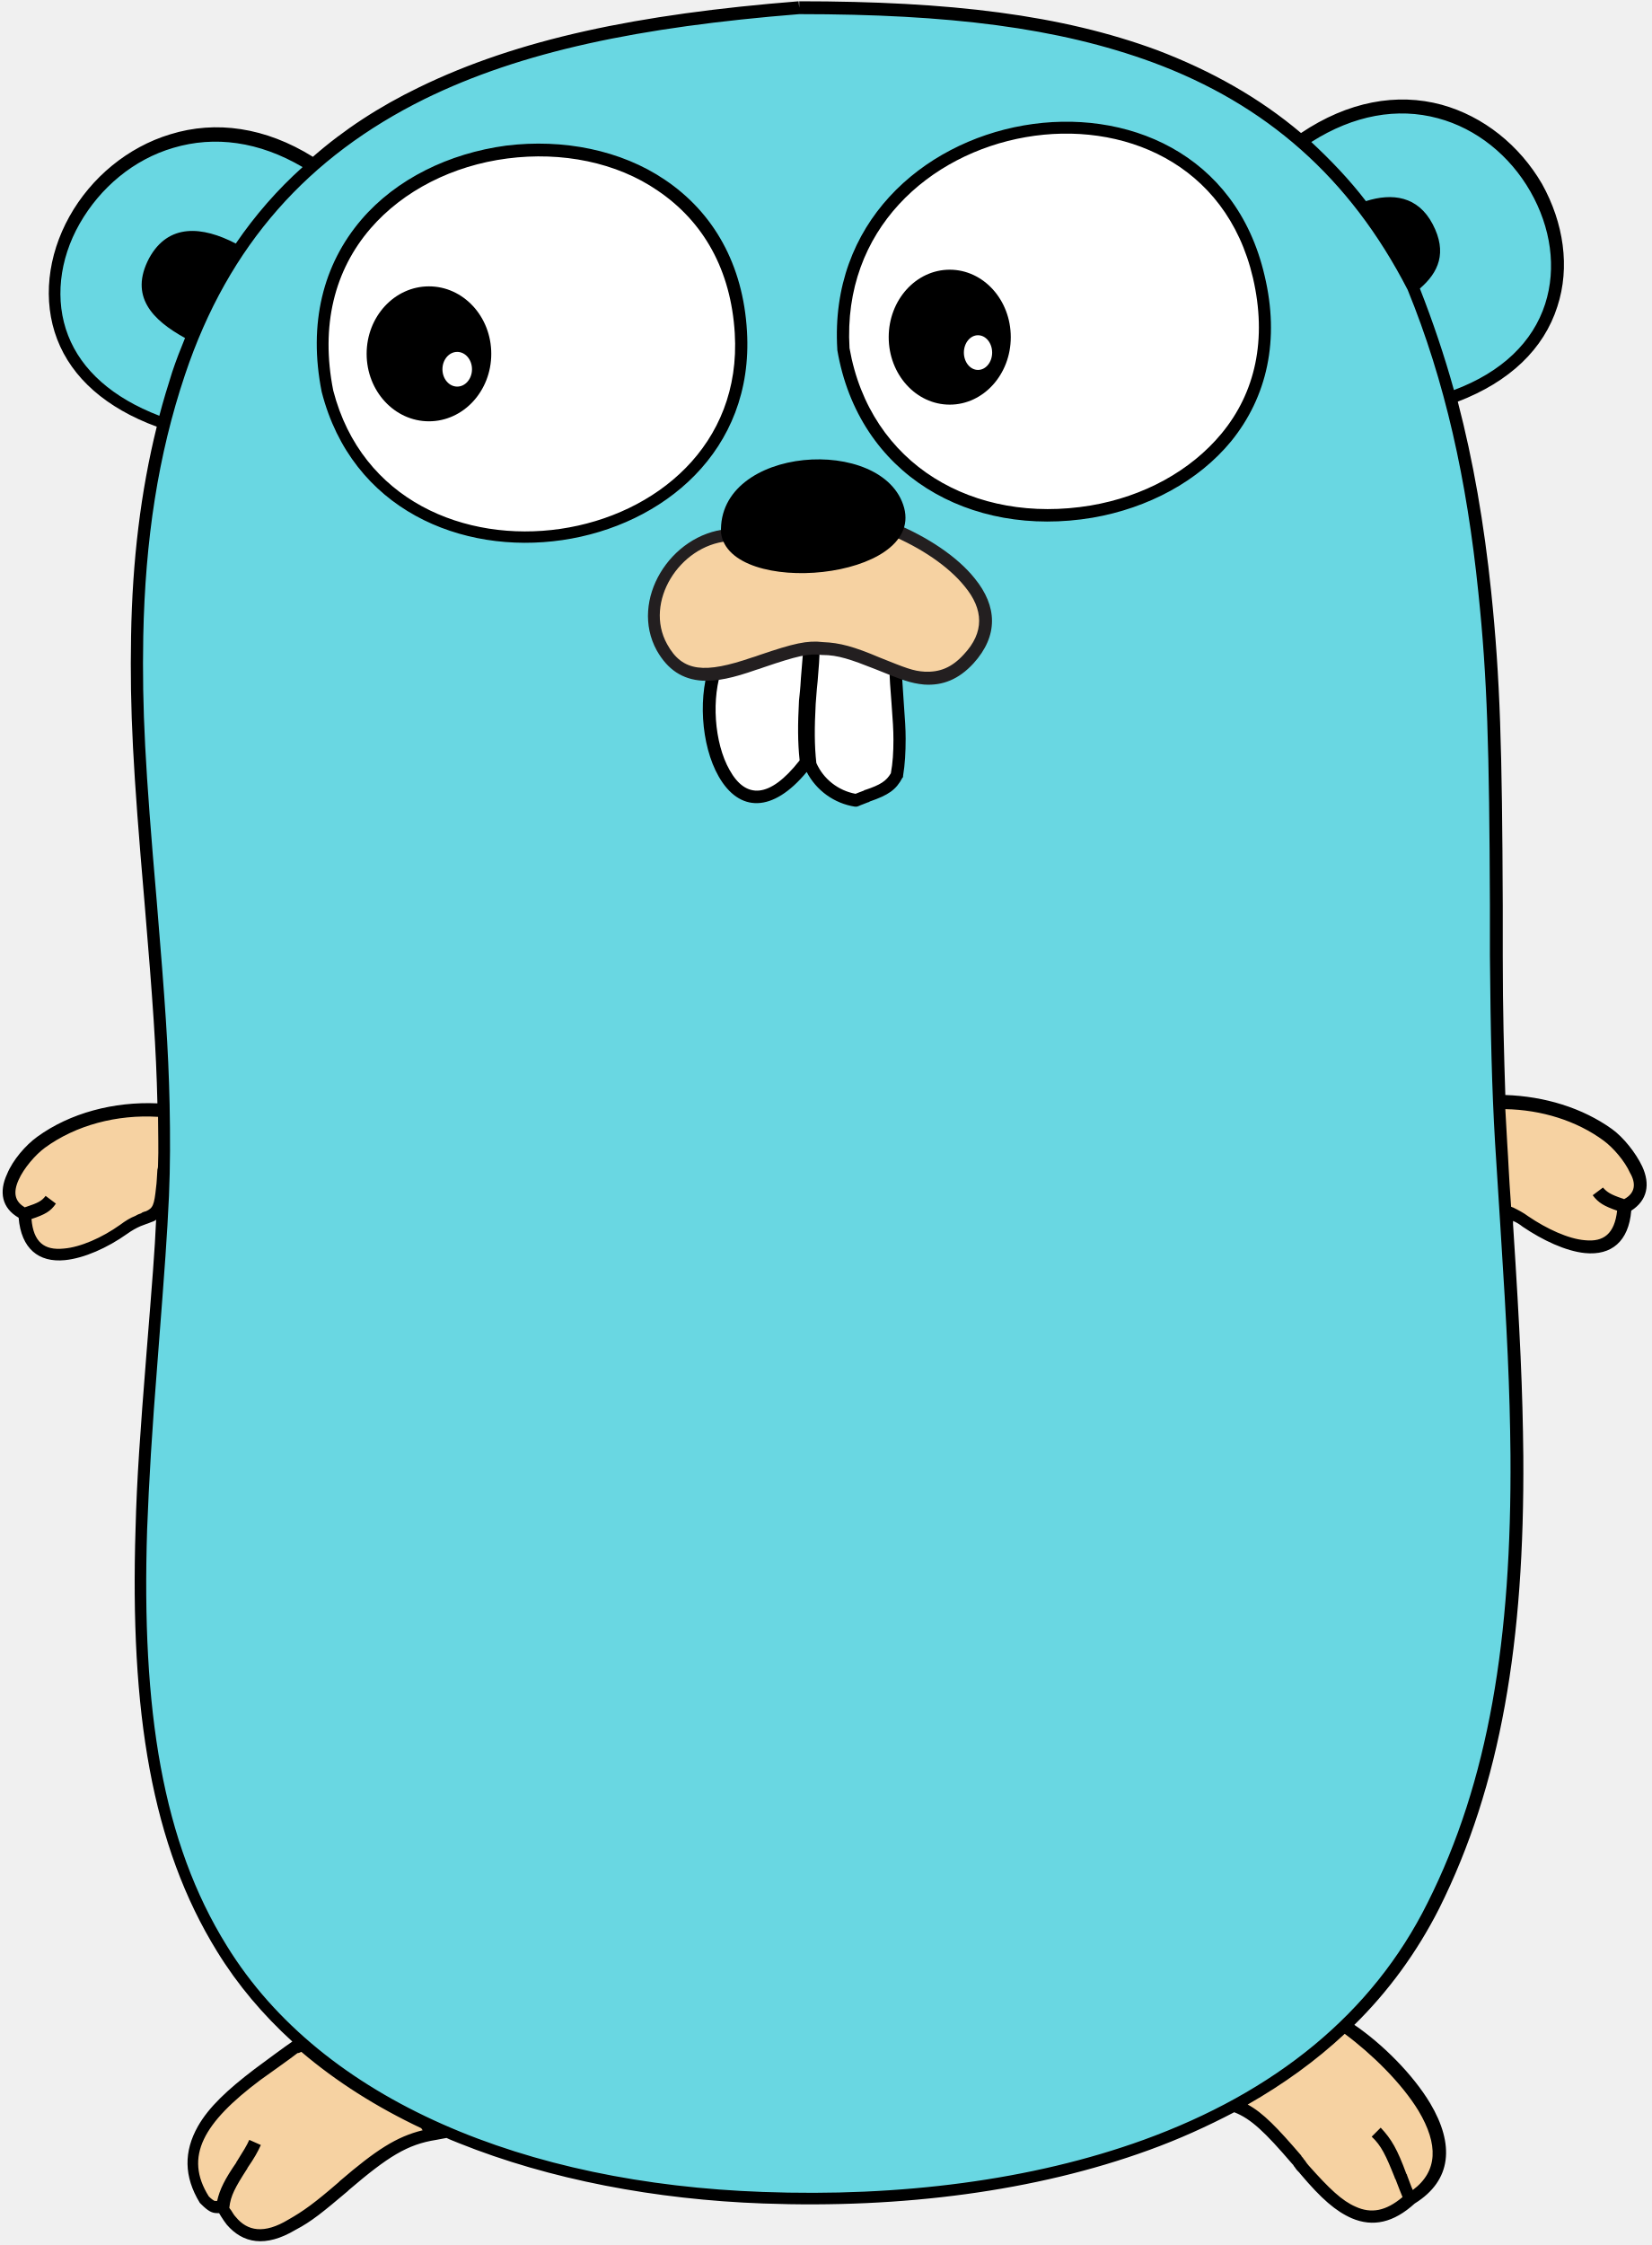
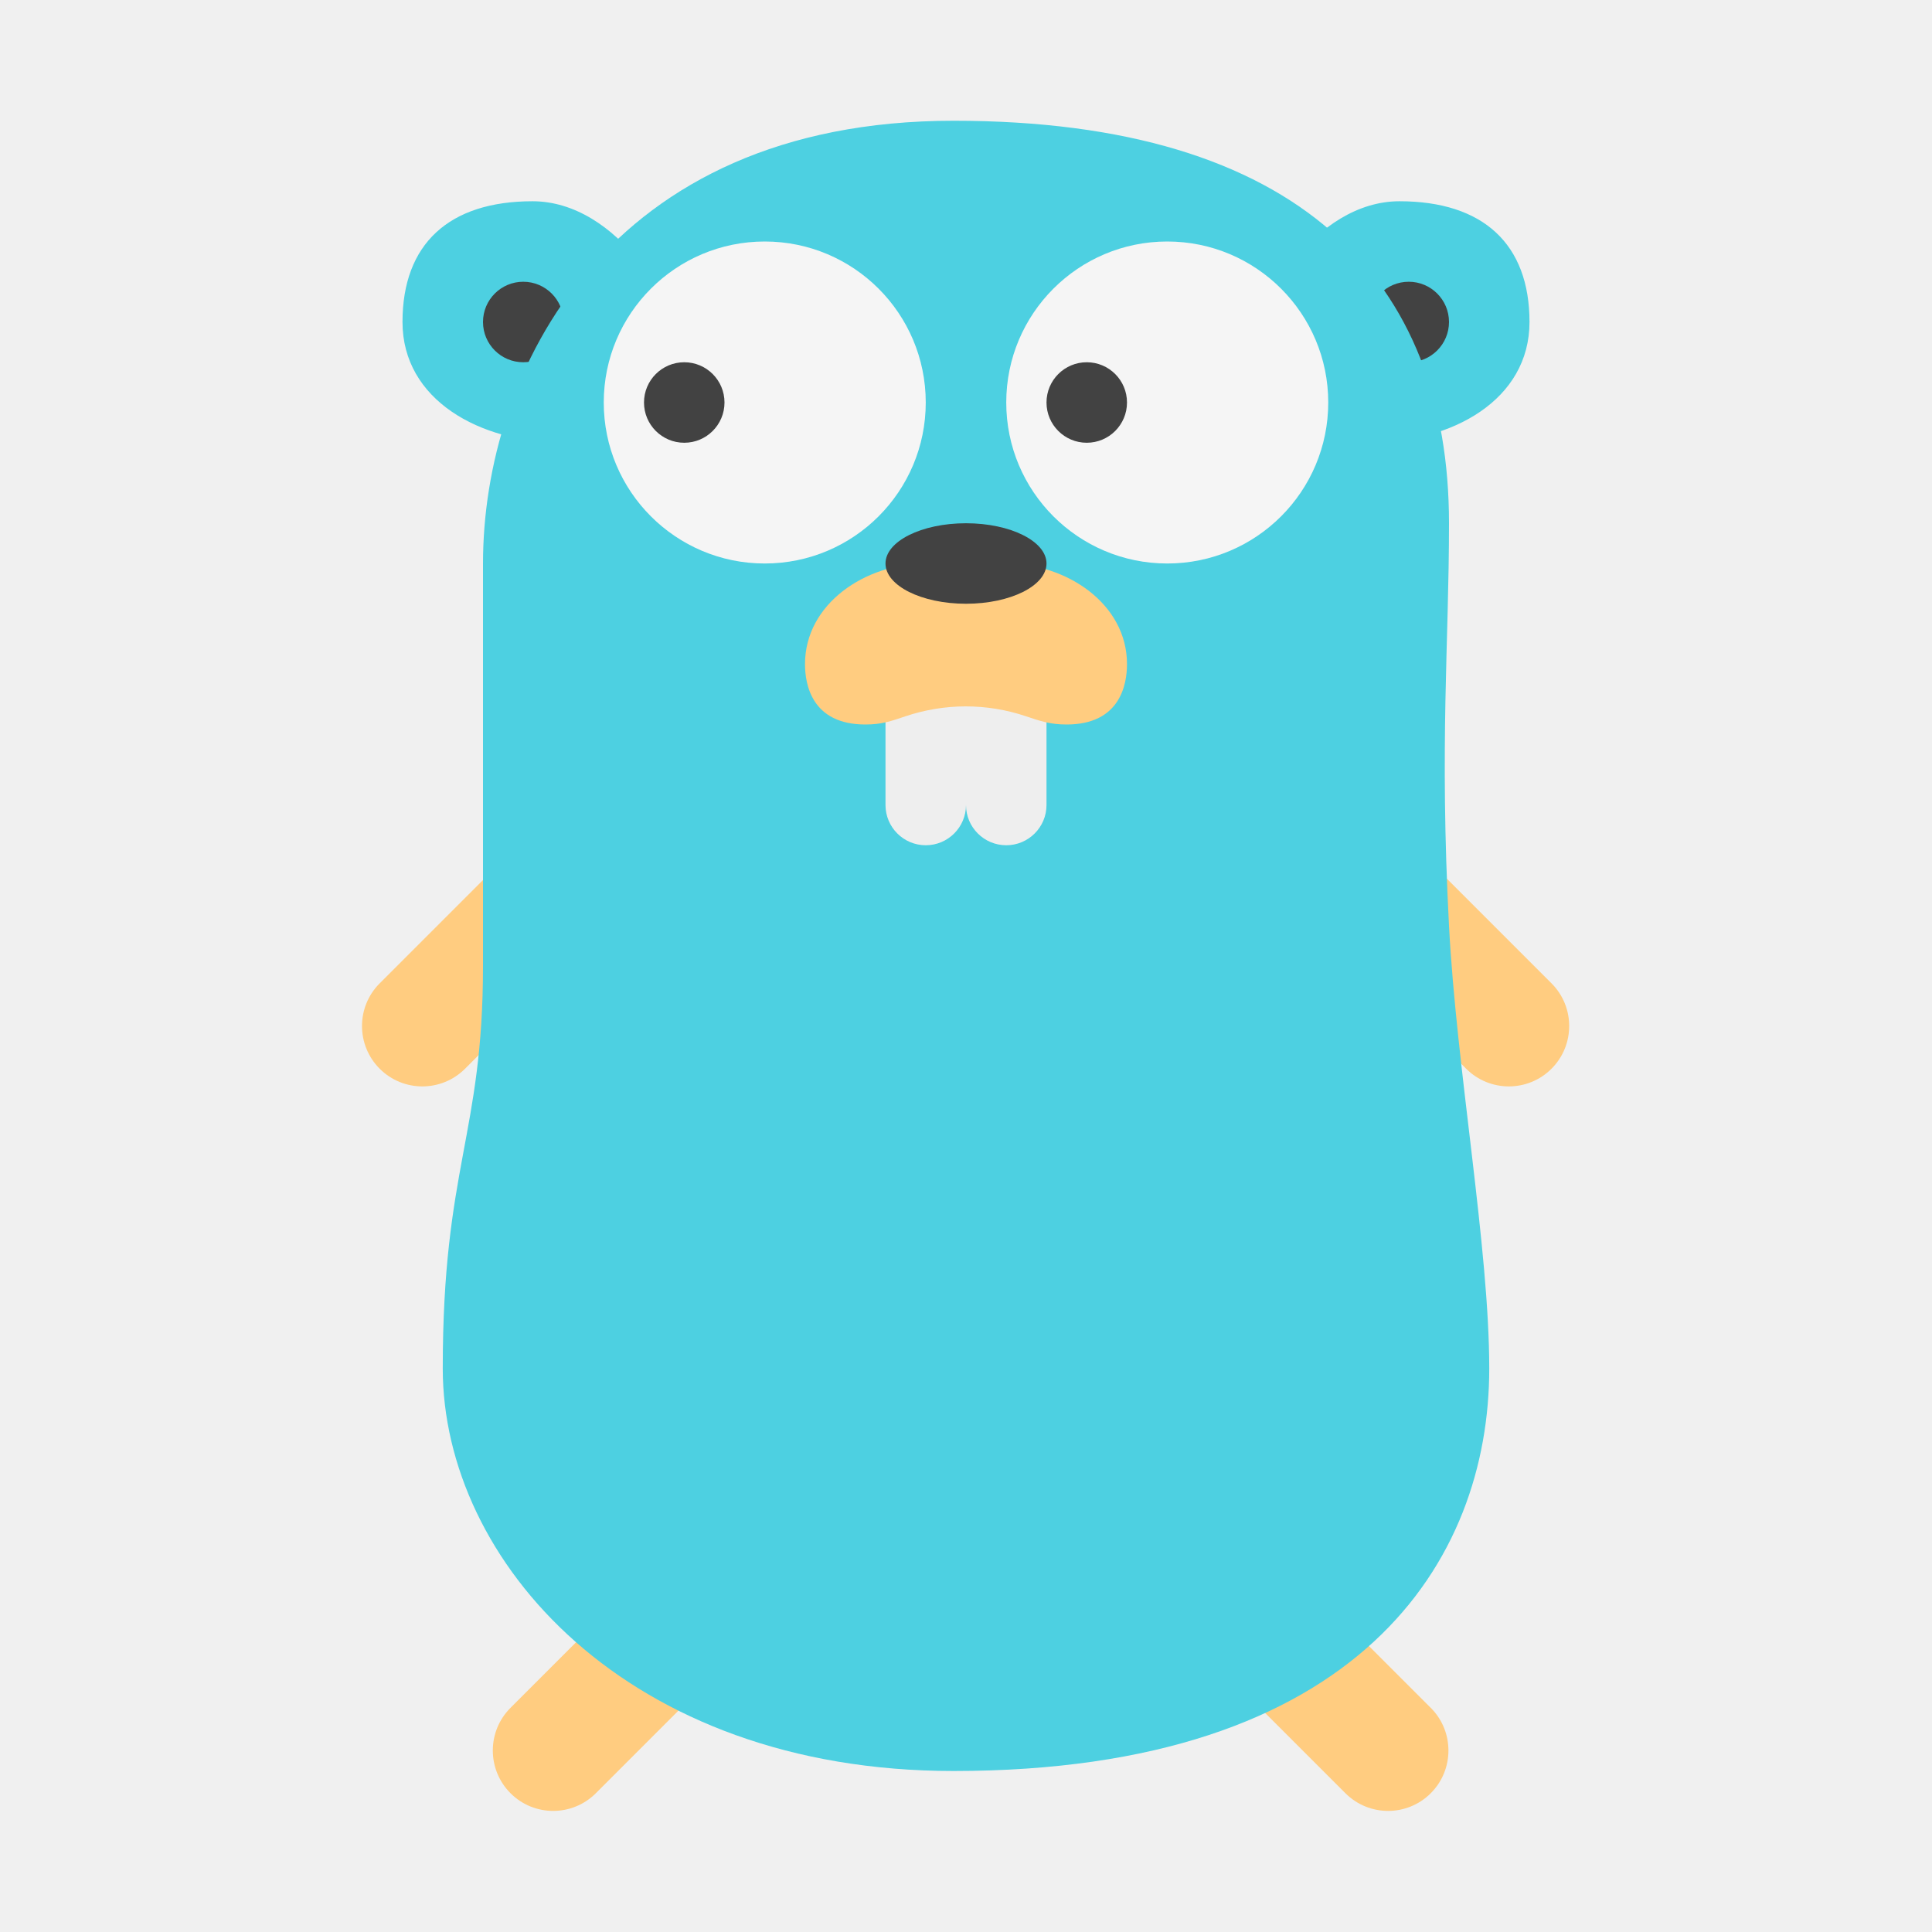
- <svg xmlns="http://www.w3.org/2000/svg" width="256px" height="348px" viewBox="0 0 256 348" version="1.1" preserveAspectRatio="xMidYMid">
+ <svg xmlns="http://www.w3.org/2000/svg" viewBox="0 0 48 48" width="48px" height="48px">
+   <path fill="#ffcc80" d="M35.547 42.431l-3.182-3.182-2.121 2.121 3.182 3.182c.586.586 1.536.586 2.121 0S36.133 43.017 35.547 42.431zM38.547 24.431l-3.182-3.182-2.121 2.121 3.182 3.182c.586.586 1.536.586 2.121 0S39.133 25.017 38.547 24.431zM12.683 42.431l3.182-3.182 2.121 2.121-3.182 3.182c-.586.586-1.536.586-2.121 0S12.097 43.017 12.683 42.431zM9.433 24.431l3.182-3.182 2.121 2.121-3.182 3.182c-.586.586-1.536.586-2.121 0S8.847 25.017 9.433 24.431z" />
+   <path fill="#4dd0e1" d="M38 8c0-1.933-1.149-3-3.231-3S31 7.567 31 9.5c0 1 1.923 1.5 3 1.5C36.082 11 38 9.933 38 8zM10 8c0-1.933 1.149-3 3.231-3S17 7.567 17 9.5c0 1-1.923 1.5-3 1.5C11.918 11 10 9.933 10 8z" />
+   <path fill="#424242" d="M35 7A1 1 0 1 0 35 9 1 1 0 1 0 35 7zM13 7A1 1 0 1 0 13 9 1 1 0 1 0 13 7z" />
+   <path fill="#4dd0e1" d="M37,34c0,4.774-3.219,10-13.31,10C15.568,44,11,38.774,11,34c0-5,1-5.806,1-10c0-4.688,0-7,0-10 c0-4.774,3.076-11,11.69-11S36,6.991,36,13c0,3-0.237,5.453,0,10C36.186,26.562,37,31,37,34z" />
  <g>
-     <path d="M3.686,188.165 C4.184,198.425 14.444,193.644 19.026,190.456 C23.409,187.368 24.704,189.958 25.102,183.981 C25.401,179.997 25.799,176.112 25.6,172.128 C18.926,171.53 11.754,173.124 6.275,177.108 C3.387,179.1 -1.793,185.675 3.686,188.165" fill="#F6D2A2" />
-     <path d="M208.187,314.272 C216.056,319.153 230.5,333.896 218.646,341.068 C207.29,351.427 200.915,329.612 190.954,326.624 C195.237,320.747 200.616,315.368 208.187,314.272 L208.187,314.272 L208.187,314.272 Z" fill="#F6D2A2" />
-     <path d="M67.337,330.907 C58.073,332.302 52.893,340.669 45.124,344.953 C37.852,349.236 35.063,343.558 34.465,342.363 C33.37,341.865 33.469,342.861 31.676,341.068 C24.903,330.409 38.649,322.64 45.821,317.36 C55.782,315.368 62.058,324.034 67.337,330.907 L67.337,330.907 L67.337,330.907 Z" fill="#F6D2A2" />
-     <path d="M251.916,186.87 C251.418,197.13 241.158,192.349 236.576,189.161 C232.193,186.073 230.898,188.663 230.5,182.686 C230.201,178.702 229.802,174.817 230.002,170.833 C236.675,170.235 243.847,171.829 249.326,175.813 C252.115,177.805 257.395,184.38 251.916,186.87" fill="#F6D2A2" />
-     <path d="M224.722,61.759 C260.283,49.208 232.492,0.498 201.513,22.014 C181.192,4.582 153.202,1.395 123.816,1.395 C95.029,3.686 67.636,8.965 48.511,25.7 C17.631,5.777 -10.858,53.591 25.401,65.644 C15.24,105.089 26.795,145.332 25.202,185.475 C23.707,221.535 14.244,269.846 34.266,302.219 C51.3,329.911 87.956,339.773 118.139,340.868 C156.688,342.263 203.405,332.8 222.132,295.446 C240.062,259.885 235.082,215.558 232.791,177.208 C230.5,138.459 234.783,99.113 224.722,61.759 L224.722,61.759 Z" fill="#69D7E2" />
-     <path d="M254.605,180.794 C253.609,178.702 251.717,176.311 249.924,175.016 C245.342,171.729 239.465,169.936 233.388,169.737 C233.189,163.561 232.99,156.788 232.99,148.221 L232.99,140.451 C232.89,115.947 232.591,105.189 231.197,91.742 C230.101,81.183 228.408,71.421 226.017,62.257 C234.086,59.169 239.365,54.089 241.457,47.514 C243.449,41.438 242.453,34.565 239.066,28.489 C235.58,22.512 230.002,18.03 223.527,16.237 C216.554,14.344 208.984,15.739 201.712,20.619 C195.237,15.141 187.767,10.957 179.399,7.77 C164.557,2.291 147.325,0.199 123.916,0.199 L123.916,1.195 L123.816,0.199 C98.814,2.191 80.286,6.076 64.946,13.547 C58.77,16.535 53.292,20.121 48.511,24.305 C41.139,19.723 33.469,18.627 26.397,20.819 C19.823,22.811 14.145,27.493 10.758,33.569 C7.371,39.645 6.574,46.618 8.865,52.595 C11.156,58.571 16.436,63.253 24.305,66.142 C21.815,76.202 20.52,86.861 20.321,98.615 C20.121,110.07 20.619,119.234 22.412,139.953 C23.707,155.393 24.205,162.465 24.405,171.032 C17.631,170.733 10.858,172.526 5.777,176.212 C3.984,177.507 1.992,179.798 1.096,181.989 C-0.199,184.778 0.299,187.268 2.889,188.763 C3.287,193.544 5.977,195.735 10.061,195.337 C13.049,195.038 16.635,193.444 19.723,191.253 C20.42,190.755 21.118,190.356 21.815,190.058 C22.114,189.958 22.313,189.858 22.612,189.759 C22.612,189.759 23.209,189.56 23.409,189.46 C23.707,189.36 24.006,189.261 24.205,189.061 C24.006,193.743 23.608,198.624 22.711,209.781 C21.715,222.332 21.217,229.205 21.018,236.875 C20.121,265.363 23.508,286.082 33.668,302.518 C36.856,307.698 40.741,312.28 45.323,316.464 C44.426,317.061 40.641,319.851 39.446,320.747 C35.262,323.935 32.374,326.624 30.68,329.612 C28.489,333.497 28.489,337.382 30.979,341.466 L31.079,341.566 L31.178,341.665 C32.274,342.761 32.872,343.06 33.668,343.06 L33.768,343.06 L33.967,343.06 L33.967,343.06 C34.067,343.259 34.167,343.359 34.266,343.558 C34.565,344.056 34.864,344.454 35.163,344.853 C37.653,347.742 41.139,348.439 45.821,345.65 C48.311,344.355 50.104,342.861 53.889,339.673 C53.989,339.574 53.989,339.574 54.089,339.474 C60.165,334.294 63.153,332.402 67.636,331.704 L69.23,331.405 C69.827,331.704 70.425,331.904 71.122,332.202 C85.267,337.88 101.703,340.968 118.338,341.566 C139.854,342.363 160.573,339.673 178.104,333.298 C182.786,331.605 187.169,329.612 191.353,327.421 C193.942,328.417 196.134,330.509 200.318,335.39 C200.517,335.589 200.517,335.589 200.616,335.788 C200.816,335.988 200.816,336.087 200.915,336.187 C201.114,336.486 201.413,336.685 201.612,336.984 C204.9,340.868 207.091,342.761 209.581,343.857 C212.868,345.251 216.056,344.554 219.343,341.566 C225.121,337.98 225.519,332.402 221.734,326.026 C219.044,321.544 214.363,316.862 209.98,313.874 C215.16,308.794 219.642,302.718 223.128,295.844 C232.691,276.719 236.377,254.406 236.177,225.718 C236.078,215.558 235.679,206.693 234.584,189.759 L234.584,189.261 C235.082,189.46 235.58,189.759 236.078,190.157 C239.166,192.249 242.752,193.942 245.74,194.241 C249.824,194.64 252.514,192.448 252.912,187.667 L252.912,187.667 C255.402,186.073 255.9,183.583 254.605,180.794 L254.605,180.794 Z M222.929,18.328 C228.906,19.922 234.086,24.106 237.273,29.684 C240.461,35.262 241.357,41.538 239.564,47.116 C237.672,52.993 232.89,57.675 225.419,60.464 C223.925,55.085 222.132,49.805 220.14,44.725 C223.029,42.235 224.423,39.147 222.132,34.764 C219.841,30.381 215.857,29.883 211.773,31.178 C209.183,27.791 206.294,24.803 203.306,22.014 C209.88,17.83 216.654,16.635 222.929,18.328 L222.929,18.328 Z M10.559,51.997 C8.467,46.618 9.164,40.243 12.352,34.665 C15.539,29.086 20.719,24.704 26.895,22.911 C33.27,21.018 40.143,21.914 46.917,25.899 C43.032,29.385 39.546,33.37 36.557,37.753 C31.377,35.063 26.098,34.565 23.11,40.044 C20.022,45.921 23.608,49.606 28.688,52.395 C27.991,54.089 27.293,55.882 26.696,57.675 C25.998,59.866 25.301,62.157 24.704,64.448 C17.432,61.659 12.651,57.376 10.559,51.997 L10.559,51.997 Z M22.612,187.767 C22.512,187.767 21.914,187.966 21.914,188.065 C21.616,188.165 21.317,188.265 21.018,188.464 C20.221,188.763 19.424,189.261 18.627,189.858 C15.838,191.851 12.451,193.345 9.861,193.544 C6.873,193.843 5.18,192.548 4.881,188.962 C6.973,188.265 7.869,187.767 8.666,186.571 L7.072,185.376 C6.475,186.173 5.877,186.472 4.084,187.069 L4.084,187.069 C3.984,187.069 3.984,187.069 3.885,187.169 C2.291,186.272 1.992,184.878 2.889,182.886 C3.686,181.093 5.479,179.001 6.973,177.905 C11.754,174.419 18.129,172.725 24.504,173.124 C24.504,175.614 24.604,178.104 24.504,180.495 C24.504,180.794 24.504,180.993 24.405,181.292 C24.305,182.686 24.305,183.284 24.205,183.981 L24.205,183.981 C23.907,186.87 23.707,187.268 22.612,187.767 L22.612,187.767 Z M52.694,338.079 C52.595,338.179 52.595,338.179 52.495,338.279 C48.809,341.466 47.016,342.761 44.725,344.056 C40.94,346.347 38.35,345.849 36.557,343.658 C36.258,343.359 36.059,342.96 35.86,342.661 C35.76,342.562 35.661,342.363 35.561,342.263 C35.561,342.263 35.561,342.263 35.561,342.163 C35.76,340.37 36.458,339.075 38.251,336.286 C38.35,336.187 38.35,336.187 38.35,336.087 C39.446,334.493 39.944,333.597 40.442,332.501 L38.649,331.704 C38.251,332.601 37.753,333.398 36.756,334.991 C36.657,335.091 36.657,335.091 36.657,335.191 C34.864,337.781 34.067,339.374 33.668,341.167 L33.569,341.167 C33.569,341.167 33.569,341.167 33.469,341.167 L33.27,341.167 C33.071,341.068 32.772,340.868 32.374,340.47 C28.489,334.294 31.577,329.015 40.342,322.44 C41.438,321.644 45.124,319.054 46.12,318.257 C46.319,318.257 46.518,318.157 46.718,318.058 C52.096,322.64 58.372,326.624 65.345,329.911 L65.345,329.911 C65.345,330.011 65.444,330.111 65.544,330.21 C61.46,331.206 58.272,333.298 52.694,338.079 L52.694,338.079 Z M219.941,327.222 C223.029,332.402 222.929,336.585 219.044,339.474 C218.746,338.876 218.546,338.179 218.148,337.183 C218.148,337.083 218.148,337.083 218.048,336.984 C216.654,333.198 215.757,331.605 214.064,329.812 L212.669,331.206 C214.163,332.601 214.861,334.095 216.255,337.581 C216.255,337.681 216.255,337.681 216.355,337.781 C216.853,339.075 217.152,339.872 217.451,340.57 C214.861,342.761 212.57,343.16 210.179,342.064 C208.087,341.167 206.095,339.275 202.907,335.689 C202.708,335.489 202.509,335.191 202.31,334.892 C202.21,334.792 202.111,334.693 202.011,334.493 C201.812,334.294 201.812,334.294 201.712,334.095 C198.026,329.812 195.835,327.521 193.444,326.226 C199.023,323.038 204.003,319.452 208.486,315.268 C212.669,318.356 217.351,322.939 219.941,327.222 L219.941,327.222 Z M221.335,294.948 C212.769,312.181 197.628,324.333 177.307,331.704 C159.975,337.98 139.455,340.57 118.238,339.773 C81.681,338.478 50.005,325.728 35.163,301.622 C25.202,285.584 21.914,265.164 22.811,237.074 C23.11,229.404 23.508,222.531 24.504,209.98 C25.6,195.835 25.899,191.751 26.198,185.376 C26.397,180.794 26.397,176.112 26.297,171.132 C26.098,162.366 25.6,155.393 24.305,139.754 C22.512,119.035 22.014,109.97 22.213,98.615 C22.512,83.673 24.504,70.525 28.688,58.073 C35.461,37.852 47.913,24.205 65.843,15.34 C80.884,7.969 99.113,4.184 123.916,2.191 C147.125,2.191 164.059,4.283 178.702,9.662 C196.233,16.137 209.282,27.493 218.247,44.925 C224.025,59.069 227.412,74.31 229.205,91.841 C230.599,105.189 230.898,115.947 230.998,140.352 L230.998,148.121 C231.097,160.174 231.296,168.641 231.795,177.108 C231.994,180.395 232.093,181.79 232.591,189.659 C233.687,206.593 234.086,215.359 234.185,225.519 C234.384,254.107 230.798,276.121 221.335,294.948 L221.335,294.948 Z M251.816,185.874 L251.816,185.874 C251.717,185.874 251.617,185.774 251.518,185.774 C249.725,185.177 249.127,184.778 248.529,184.081 L246.935,185.276 C247.832,186.472 248.728,186.97 250.721,187.667 C250.322,191.253 248.629,192.548 245.74,192.249 C243.15,192.05 239.763,190.456 236.974,188.563 C236.177,187.966 235.381,187.567 234.584,187.169 C234.484,187.169 234.384,187.069 234.285,187.069 C233.886,181.591 233.886,180.196 233.687,177.307 C233.588,175.514 233.488,173.721 233.388,171.928 C238.967,172.028 244.445,173.721 248.629,176.809 C250.123,177.905 251.916,179.997 252.713,181.79 C253.709,183.483 253.51,184.977 251.816,185.874 L251.816,185.874 Z" fill="#000000" />
-     <g transform="translate(108.9349, 96.95101)">
-       <path d="M29.983,7.172 C30.082,12.252 31.079,17.83 30.182,23.209 C28.788,25.799 26.198,26.098 23.907,27.094 C20.719,26.596 18.03,24.504 16.735,21.516 C15.938,15.44 16.934,9.662 17.233,3.586 C17.233,3.387 21.018,3.686 24.405,4.682 C27.293,5.578 29.983,7.072 29.983,7.172 L29.983,7.172 Z" fill="#FFFFFF" />
-       <path d="M1.793,7.57 C-0.996,18.129 5.479,35.362 16.137,21.217 C15.34,15.24 16.237,9.463 16.535,3.586 C16.635,3.088 1.893,6.873 1.793,7.57 L1.793,7.57 Z" fill="#FFFFFF" />
-       <path d="M31.178,11.854 C30.979,8.865 30.879,7.67 30.879,6.176 L30.879,5.479 L30.182,5.279 L17.631,1.395 L17.631,0.697 L16.336,0.996 L16.237,0.996 L16.237,1.096 L2.092,4.682 L1.594,4.781 L1.395,5.279 C-0.797,10.559 -0.299,18.528 2.49,23.409 C5.678,28.987 10.858,29.086 16.137,22.711 C17.631,25.6 20.42,27.592 23.608,28.09 L23.907,28.09 L24.205,27.991 C24.604,27.791 25.002,27.692 25.7,27.393 C25.799,27.393 25.799,27.393 25.899,27.293 C28.788,26.297 29.983,25.5 30.979,23.608 L31.079,23.508 L31.079,23.309 C31.377,21.516 31.477,19.623 31.477,17.532 C31.477,16.037 31.377,14.643 31.178,11.854 L31.178,11.854 Z M15.24,8.168 C15.141,9.961 15.041,10.658 14.942,11.654 C14.742,15.34 14.742,18.129 15.041,20.918 C10.36,26.895 6.674,26.895 4.184,22.412 C1.793,18.229 1.295,11.156 3.088,6.475 L15.639,3.287 C15.539,4.582 15.44,5.877 15.24,8.168 L15.24,8.168 Z M29.186,22.911 C28.489,24.106 27.592,24.704 25.202,25.5 C25.102,25.5 25.102,25.5 25.002,25.6 C24.405,25.799 24.006,25.998 23.707,26.098 C21.018,25.6 18.727,23.807 17.631,21.317 C17.332,18.627 17.332,15.838 17.532,12.153 C17.631,11.156 17.631,10.459 17.83,8.666 C18.03,6.375 18.129,4.981 18.129,3.686 L28.987,6.973 C28.987,8.268 29.086,9.463 29.286,12.053 C29.485,14.742 29.584,16.137 29.584,17.731 C29.584,19.623 29.485,21.317 29.186,22.911 L29.186,22.911 Z" fill="#000000" />
-     </g>
-     <g transform="translate(48.47551, 21.97556)">
-       <path d="M2.291,38.749 C11.455,74.409 68.532,65.245 66.341,29.485 C63.751,-13.348 -6.475,-5.08 2.291,38.749" fill="#FFFFFF" />
-       <path d="M67.337,29.385 C66.739,19.026 62.157,10.957 54.587,5.877 C47.813,1.295 38.848,-0.498 29.983,0.598 C21.118,1.793 12.949,5.777 7.57,12.053 C1.594,19.026 -0.697,28.19 1.395,38.749 L2.291,38.549 L1.395,38.749 C10.758,75.405 69.528,66.54 67.337,29.385 L67.337,29.385 Z M3.188,38.549 C1.195,28.489 3.387,19.922 8.965,13.447 C14.045,7.57 21.715,3.686 30.182,2.59 C38.649,1.494 47.116,3.188 53.491,7.57 C60.563,12.352 64.847,19.823 65.444,29.684 C67.536,64.448 12.053,72.816 3.188,38.549 L3.188,38.549 Z" fill="#000000" />
-       <ellipse fill="#000000" cx="18.03" cy="32.872" rx="9.662" ry="10.459" />
-       <ellipse fill="#FFFFFF" cx="22.412" cy="35.262" rx="2.291" ry="2.689" />
-     </g>
-     <g transform="translate(129.6178, 18.09752)">
-       <path d="M1.195,35.96 C8.268,76.9 75.206,66.042 65.544,24.803 C56.878,-12.252 -1.195,-1.992 1.195,35.96" fill="#FFFFFF" />
-       <path d="M66.44,24.604 C57.575,-13.547 -2.191,-3.088 0.199,36.059 L0.199,36.159 C3.486,55.483 20.719,65.345 39.745,62.157 C48.411,60.663 56.181,56.479 61.261,50.304 C66.839,43.43 68.831,34.565 66.44,24.604 L66.44,24.604 Z M59.767,49.108 C54.985,54.886 47.714,58.87 39.446,60.265 C21.416,63.253 5.279,53.989 2.092,35.86 C-0.1,-0.996 56.28,-10.858 64.647,25.002 C66.839,34.465 65.046,42.733 59.767,49.108 L59.767,49.108 Z" fill="#000000" />
-       <ellipse fill="#000000" cx="17.631" cy="34.167" rx="9.463" ry="10.459" />
-       <ellipse fill="#FFFFFF" cx="22.014" cy="36.557" rx="2.191" ry="2.689" />
-     </g>
-     <g transform="translate(99.53638, 70.45107)">
-       <path d="M13.248,12.551 C5.379,13.248 -0.996,22.512 3.088,29.883 C8.467,39.645 20.52,28.987 27.991,29.983 C36.657,30.182 43.729,39.147 50.602,31.577 C58.272,23.209 47.315,15.041 38.649,11.455 L13.248,12.551 L13.248,12.551 Z" fill="#F6D2A2" />
-       <path d="M51.598,19.225 C48.909,15.838 44.227,12.75 39.147,10.658 L38.948,10.559 L38.749,10.559 L13.248,11.555 C4.383,12.352 -1.992,22.612 2.291,30.381 C3.984,33.37 6.275,34.864 9.363,35.063 C11.654,35.163 14.045,34.665 17.731,33.37 C18.03,33.27 18.428,33.17 18.926,32.971 C23.907,31.278 25.899,30.78 27.891,31.079 L27.991,31.079 C30.381,31.079 32.374,31.776 36.159,33.27 C40.342,34.963 41.637,35.461 43.729,35.661 C46.618,35.86 49.108,34.864 51.399,32.374 C55.284,28.09 55.085,23.508 51.598,19.225 L51.598,19.225 Z M49.905,30.979 C48.012,33.071 46.12,33.768 43.829,33.668 C42.036,33.569 40.84,33.071 36.856,31.477 C32.872,29.784 30.68,29.186 28.09,29.086 C25.6,28.788 23.508,29.286 18.229,31.079 C17.731,31.278 17.332,31.377 17.033,31.477 C9.762,33.967 6.275,33.768 3.885,29.385 C0.299,22.911 5.777,14.145 13.248,13.447 L38.45,12.451 C43.231,14.444 47.514,17.332 50.005,20.42 C52.993,24.006 53.093,27.592 49.905,30.979 L49.905,30.979 Z" fill="#231F20" />
-       <g transform="translate(11.95331, 0)" fill="#000000">
-         <path d="M28.688,8.268 C25.6,-3.088 -0.299,-1.395 0.299,12.153 C1.594,22.213 31.676,19.524 28.688,8.268 L28.688,8.268 Z" />
-       </g>
-     </g>
+     <path fill="#f5f5f5" d="M29 6A4 4 0 1 0 29 14 4 4 0 1 0 29 6zM19 6A4 4 0 1 0 19 14 4 4 0 1 0 19 6z" />
+   </g>
+   <g>
+     <path fill="#eee" d="M24 20c0 .552.448 1 1 1s1-.448 1-1v-3h-2V20zM22 20c0 .552.448 1 1 1s1-.448 1-1v-3h-2V20z" />
+   </g>
+   <path fill="#ffcc80" d="M26.5,18c-0.412,0-0.653-0.085-1.011-0.205c-0.975-0.328-2.021-0.326-2.996,0.002 C22.138,17.916,21.91,18,21.5,18c-1.334,0-1.5-1-1.5-1.5c0-1.5,1.5-2.5,3-2.5c0.835,0,1.165,0,2,0c1.5,0,3,1,3,2.5 C28,17,27.834,18,26.5,18z" />
+   <g>
+     <path fill="#424242" d="M27 9A1 1 0 1 0 27 11 1 1 0 1 0 27 9zM17 9A1 1 0 1 0 17 11 1 1 0 1 0 17 9zM24 13A2 1 0 1 0 24 15 2 1 0 1 0 24 13z" />
  </g>
</svg>
